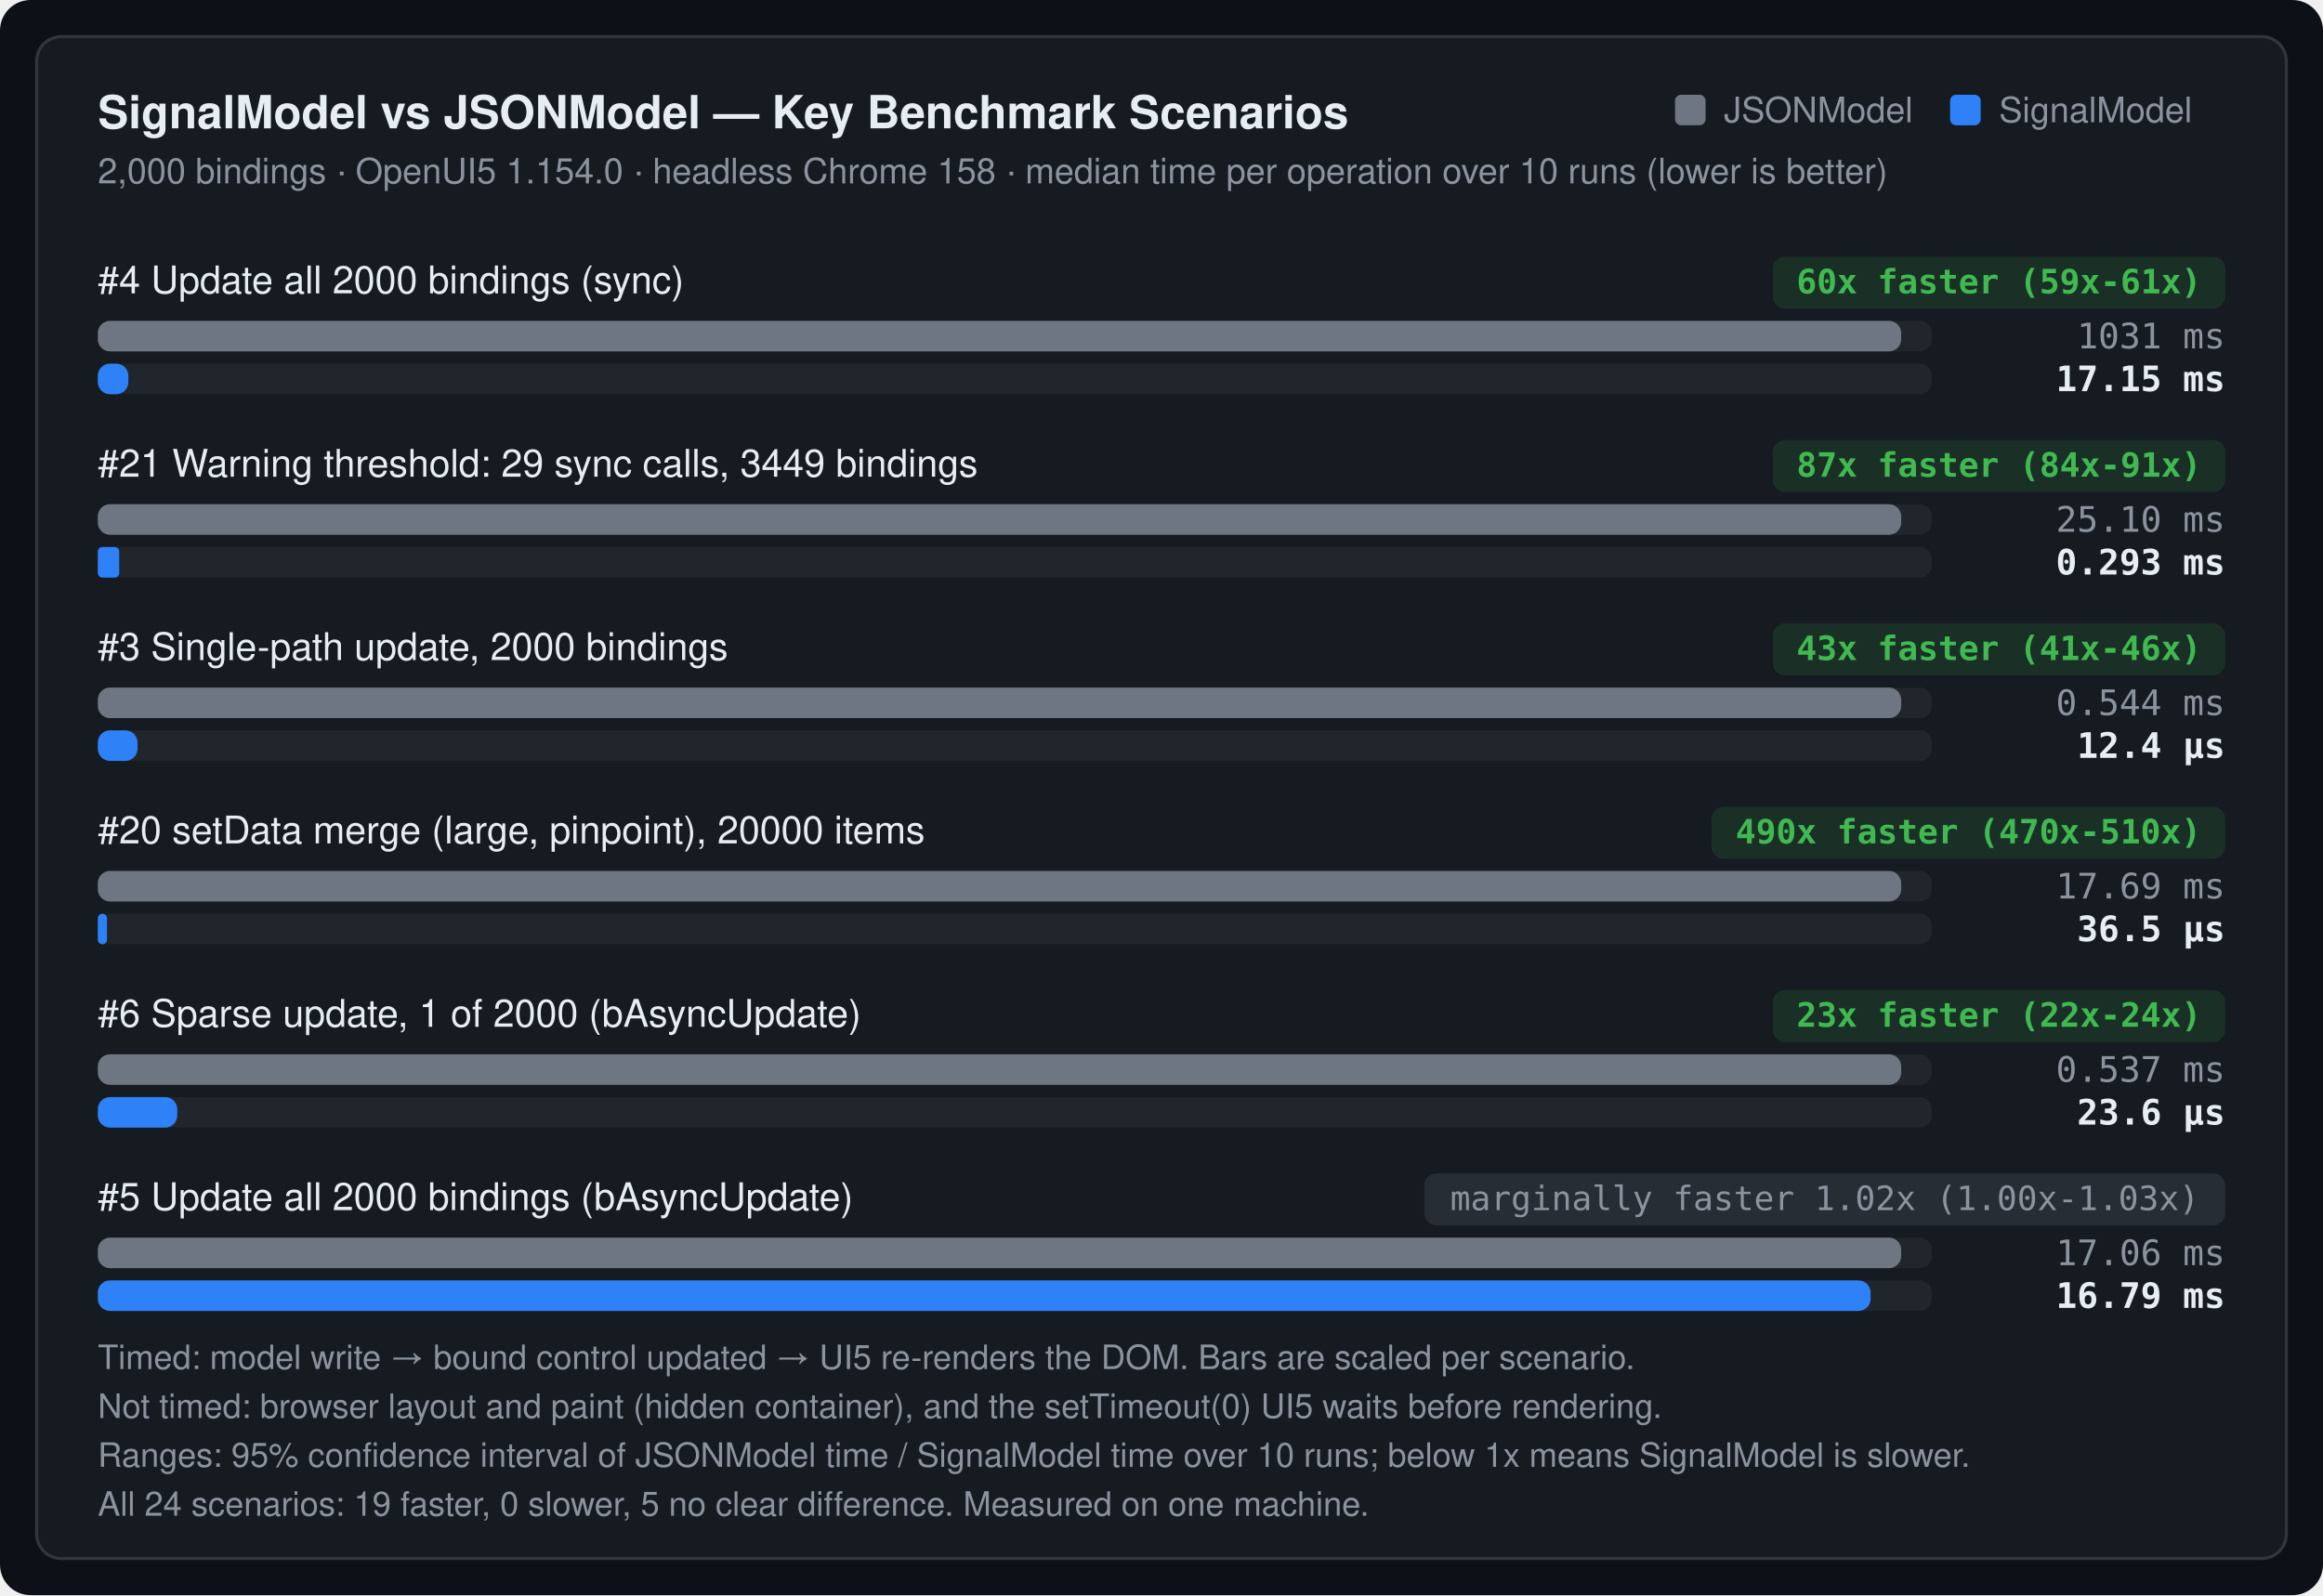
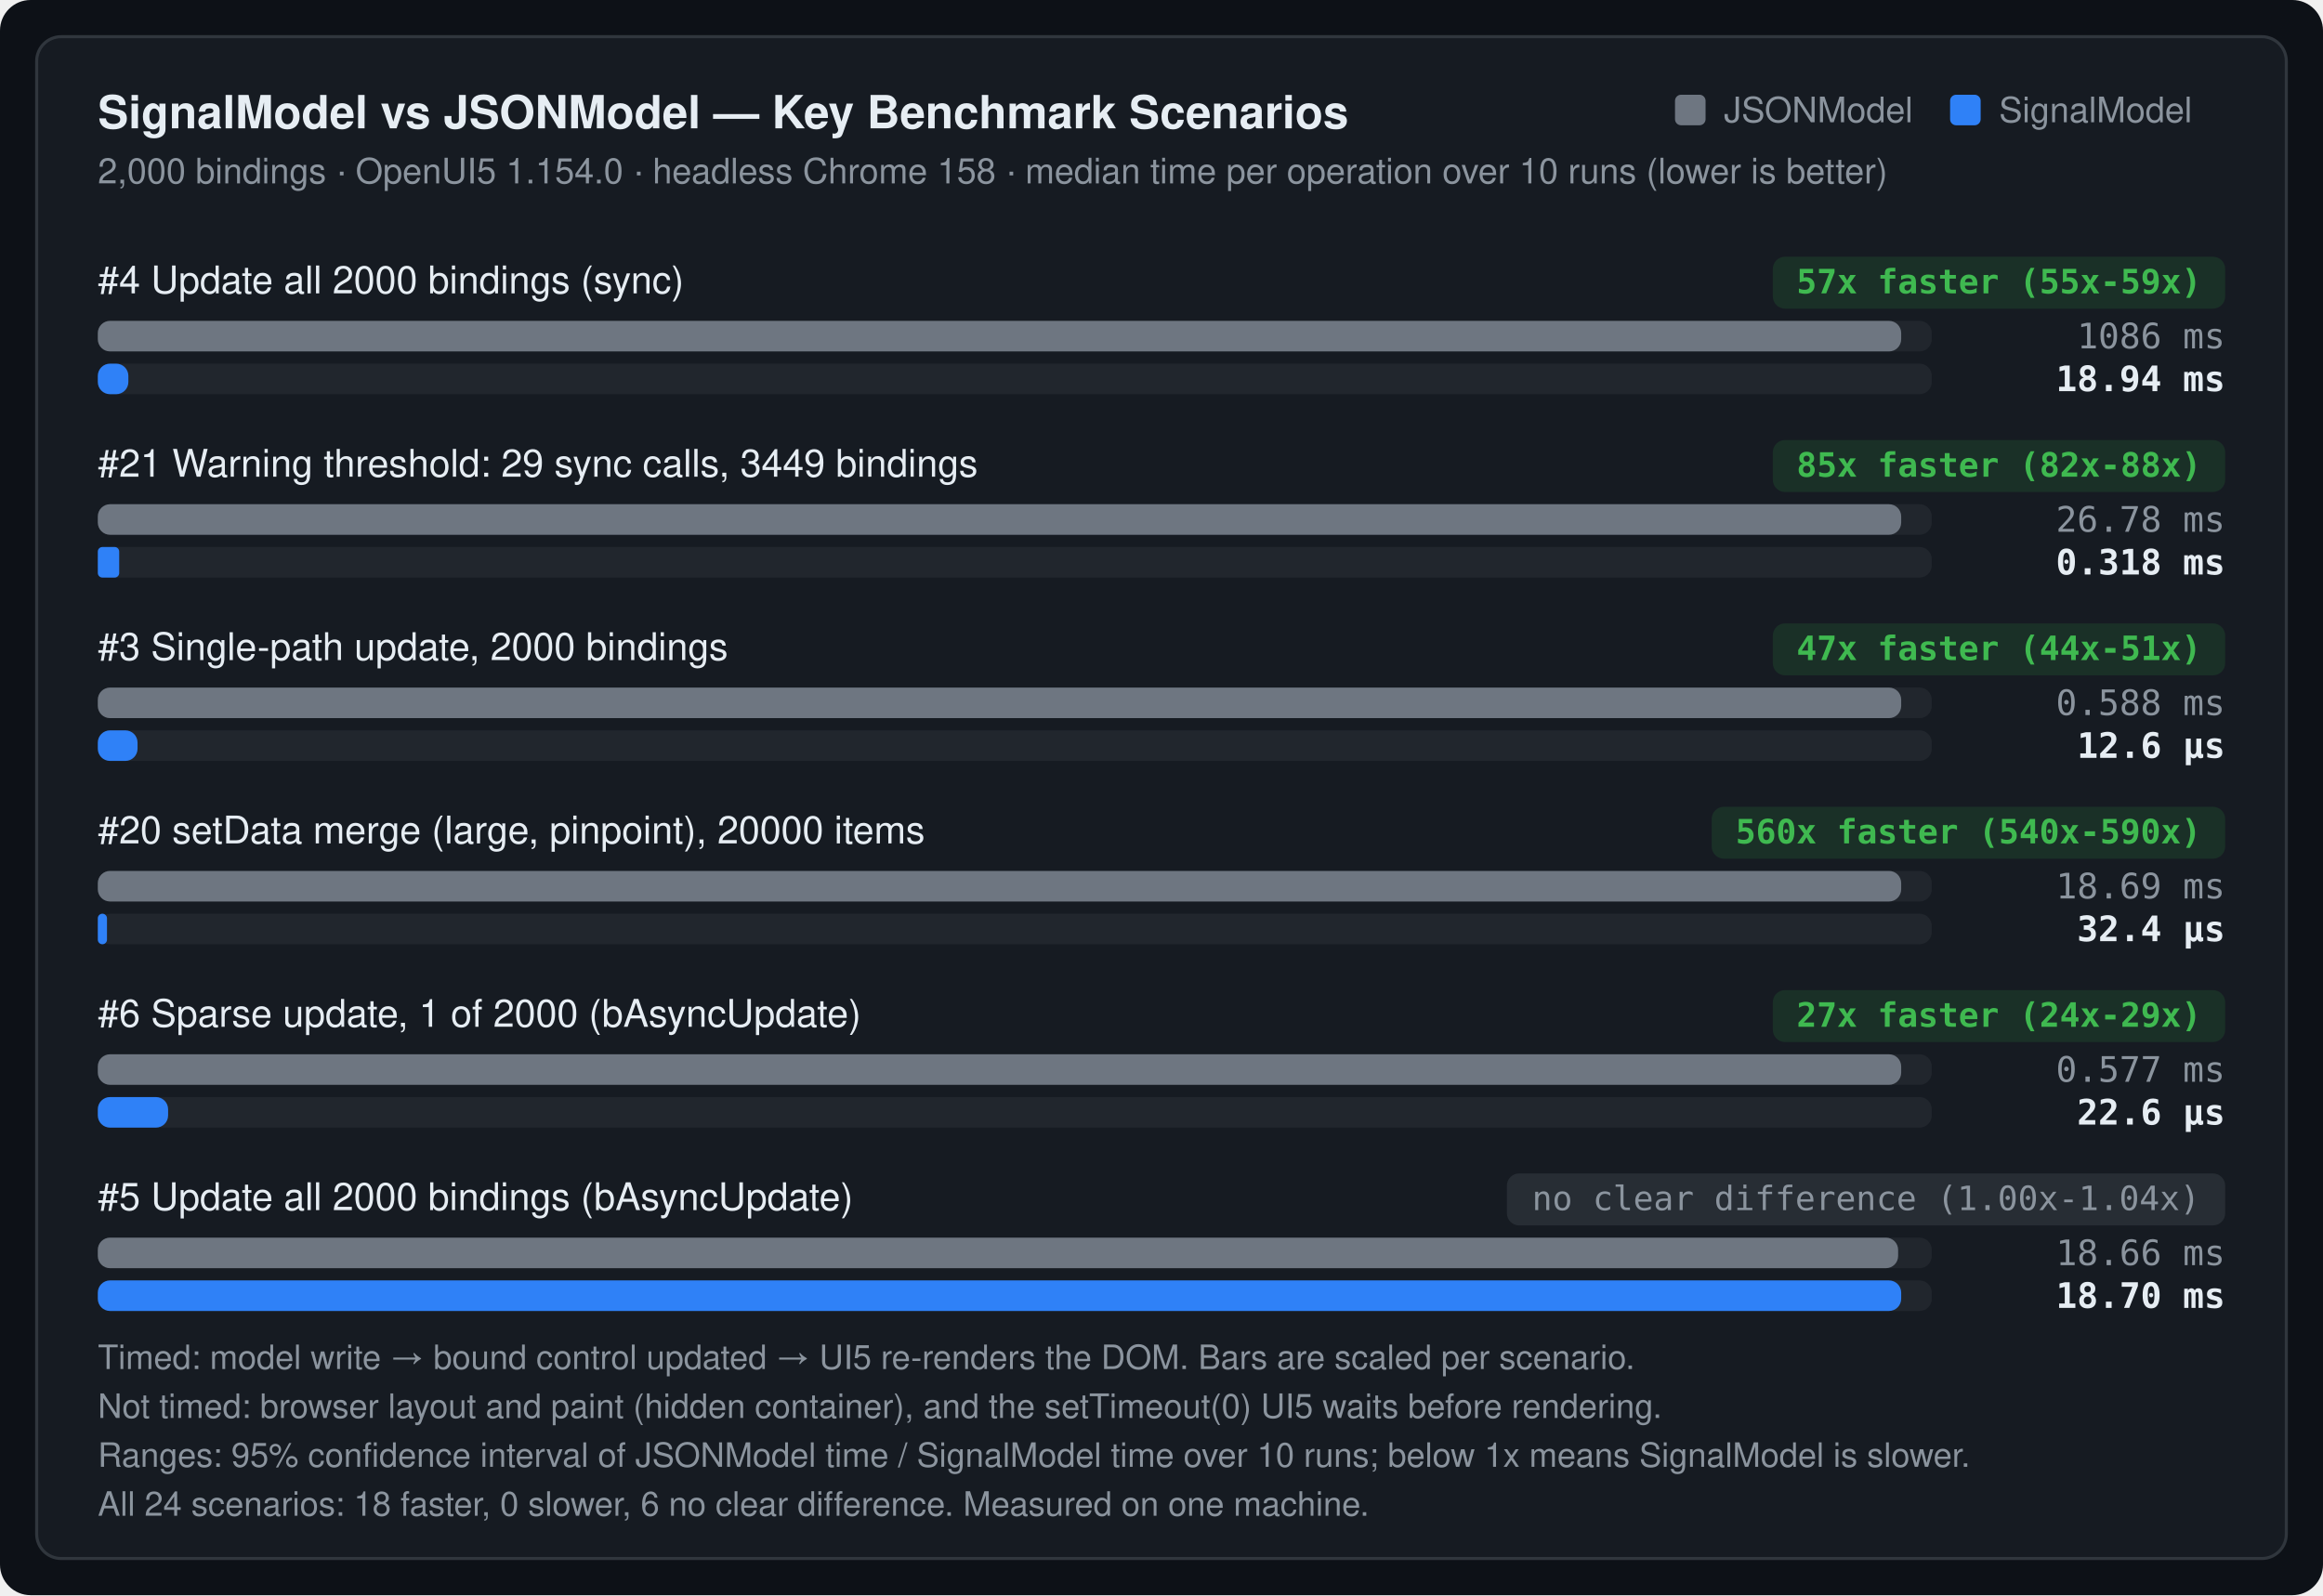
<svg xmlns="http://www.w3.org/2000/svg" viewBox="0 0 760 522" width="760" height="522" role="img" aria-labelledby="title desc">
  <style>
    .bg { fill: #0d1117; }
    .card { fill: #161b22; stroke: #30363d; stroke-width: 1; }
    .track { fill: #21262d; }
    .title { font: 600 15px -apple-system, BlinkMacSystemFont, "Segoe UI", Helvetica, Arial, sans-serif; fill: #e6edf3; }
    .sub { font: 400 11.5px -apple-system, BlinkMacSystemFont, "Segoe UI", Helvetica, Arial, sans-serif; fill: #8b949e; }
    .label { font: 500 12.5px -apple-system, BlinkMacSystemFont, "Segoe UI", Helvetica, Arial, sans-serif; fill: #e6edf3; }
    .val { font: 400 11.5px ui-monospace, SFMono-Regular, Menlo, Consolas, monospace; fill: #8b949e; }
    .val-sig { font: 600 11.5px ui-monospace, SFMono-Regular, Menlo, Consolas, monospace; fill: #e6edf3; }
    .badge-bg { fill: rgba(46, 160, 67, 0.16); }
    .badge-txt { font: 600 11px ui-monospace, SFMono-Regular, Menlo, Consolas, monospace; fill: #3fb950; }
    .badge-eq-bg { fill: rgba(139, 148, 158, 0.15); }
    .badge-eq-txt { font: 500 11px ui-monospace, SFMono-Regular, Menlo, Consolas, monospace; fill: #8b949e; }
    .bar-json { fill: #6e7681; }
    .bar-sig { fill: #2f81f7; }
    .foot { font: 400 11px -apple-system, BlinkMacSystemFont, "Segoe UI", Helvetica, Arial, sans-serif; fill: #8b949e; }
    @media (prefers-color-scheme: light) {
      .bg { fill: #ffffff; }
      .card { fill: #f6f8fa; stroke: #d0d7de; }
      .track { fill: #eaeef2; }
      .title { fill: #1f2328; }
      .sub { fill: #656d76; }
      .label { fill: #1f2328; }
      .val { fill: #656d76; }
      .val-sig { fill: #1f2328; }
      .badge-bg { fill: rgba(26, 127, 55, 0.12); }
      .badge-txt { fill: #1a7f37; }
      .badge-eq-bg { fill: rgba(101, 109, 118, 0.12); }
      .badge-eq-txt { fill: #656d76; }
      .bar-json { fill: #8c959f; }
      .bar-sig { fill: #0969da; }
      .foot { fill: #656d76; }
    }
  </style>
  <rect class="bg" width="760" height="522" rx="10" />
  <rect class="card" x="12" y="12" width="736" height="498" rx="8" />
  <text class="title" x="32" y="42">SignalModel vs JSONModel — Key Benchmark Scenarios</text>
  <text class="sub" x="32" y="60">2,000 bindings · OpenUI5 1.154.0 · headless Chrome 158 · median time per operation over 10 runs (lower is better)</text>
  <rect class="bar-json" x="548" y="31" width="10" height="10" rx="2" />
  <text class="sub" x="564" y="40">JSONModel</text>
  <rect class="bar-sig" x="638" y="31" width="10" height="10" rx="2" />
  <text class="sub" x="654" y="40">SignalModel</text>
  <g transform="translate(32, 84)">
    <text class="label" x="0" y="12">#4 Update all 2000 bindings (sync)</text>
    <rect class="badge-bg" x="548" y="0" width="148" height="17" rx="4" />
-     <text class="badge-txt" x="622" y="12" text-anchor="middle">60x faster (59x-61x)</text>
+     <text class="badge-txt" x="622" y="12" text-anchor="middle">57x faster (55x-59x)</text>
    <rect class="track" x="0" y="21" width="600" height="10" rx="4" />
    <rect class="bar-json" x="0" y="21" width="590" height="10" rx="4" />
-     <text class="val" x="696" y="30" text-anchor="end">1031 ms</text>
+     <text class="val" x="696" y="30" text-anchor="end">1086 ms</text>
    <rect class="track" x="0" y="35" width="600" height="10" rx="4" />
    <rect class="bar-sig" x="0" y="35" width="10" height="10" rx="4" />
-     <text class="val-sig" x="696" y="44" text-anchor="end">17.15 ms</text>
+     <text class="val-sig" x="696" y="44" text-anchor="end">18.94 ms</text>
  </g>
  <g transform="translate(32, 144)">
    <text class="label" x="0" y="12">#21 Warning threshold: 29 sync calls, 3449 bindings</text>
    <rect class="badge-bg" x="548" y="0" width="148" height="17" rx="4" />
-     <text class="badge-txt" x="622" y="12" text-anchor="middle">87x faster (84x-91x)</text>
+     <text class="badge-txt" x="622" y="12" text-anchor="middle">85x faster (82x-88x)</text>
    <rect class="track" x="0" y="21" width="600" height="10" rx="4" />
    <rect class="bar-json" x="0" y="21" width="590" height="10" rx="4" />
-     <text class="val" x="696" y="30" text-anchor="end">25.10 ms</text>
+     <text class="val" x="696" y="30" text-anchor="end">26.78 ms</text>
    <rect class="track" x="0" y="35" width="600" height="10" rx="4" />
    <rect class="bar-sig" x="0" y="35" width="7" height="10" rx="1.5" />
-     <text class="val-sig" x="696" y="44" text-anchor="end">0.293 ms</text>
+     <text class="val-sig" x="696" y="44" text-anchor="end">0.318 ms</text>
  </g>
  <g transform="translate(32, 204)">
    <text class="label" x="0" y="12">#3 Single-path update, 2000 bindings</text>
    <rect class="badge-bg" x="548" y="0" width="148" height="17" rx="4" />
-     <text class="badge-txt" x="622" y="12" text-anchor="middle">43x faster (41x-46x)</text>
+     <text class="badge-txt" x="622" y="12" text-anchor="middle">47x faster (44x-51x)</text>
    <rect class="track" x="0" y="21" width="600" height="10" rx="4" />
    <rect class="bar-json" x="0" y="21" width="590" height="10" rx="4" />
-     <text class="val" x="696" y="30" text-anchor="end">0.544 ms</text>
+     <text class="val" x="696" y="30" text-anchor="end">0.588 ms</text>
    <rect class="track" x="0" y="35" width="600" height="10" rx="4" />
    <rect class="bar-sig" x="0" y="35" width="13" height="10" rx="4" />
-     <text class="val-sig" x="696" y="44" text-anchor="end">12.4 µs</text>
+     <text class="val-sig" x="696" y="44" text-anchor="end">12.6 µs</text>
  </g>
  <g transform="translate(32, 264)">
    <text class="label" x="0" y="12">#20 setData merge (large, pinpoint), 20000 items</text>
    <rect class="badge-bg" x="528" y="0" width="168" height="17" rx="4" />
-     <text class="badge-txt" x="612" y="12" text-anchor="middle">490x faster (470x-510x)</text>
+     <text class="badge-txt" x="612" y="12" text-anchor="middle">560x faster (540x-590x)</text>
    <rect class="track" x="0" y="21" width="600" height="10" rx="4" />
    <rect class="bar-json" x="0" y="21" width="590" height="10" rx="4" />
-     <text class="val" x="696" y="30" text-anchor="end">17.69 ms</text>
+     <text class="val" x="696" y="30" text-anchor="end">18.69 ms</text>
    <rect class="track" x="0" y="35" width="600" height="10" rx="4" />
    <rect class="bar-sig" x="0" y="35" width="3" height="10" rx="1.5" />
-     <text class="val-sig" x="696" y="44" text-anchor="end">36.5 µs</text>
+     <text class="val-sig" x="696" y="44" text-anchor="end">32.4 µs</text>
  </g>
  <g transform="translate(32, 324)">
    <text class="label" x="0" y="12">#6 Sparse update, 1 of 2000 (bAsyncUpdate)</text>
    <rect class="badge-bg" x="548" y="0" width="148" height="17" rx="4" />
-     <text class="badge-txt" x="622" y="12" text-anchor="middle">23x faster (22x-24x)</text>
+     <text class="badge-txt" x="622" y="12" text-anchor="middle">27x faster (24x-29x)</text>
    <rect class="track" x="0" y="21" width="600" height="10" rx="4" />
    <rect class="bar-json" x="0" y="21" width="590" height="10" rx="4" />
-     <text class="val" x="696" y="30" text-anchor="end">0.537 ms</text>
+     <text class="val" x="696" y="30" text-anchor="end">0.577 ms</text>
    <rect class="track" x="0" y="35" width="600" height="10" rx="4" />
-     <rect class="bar-sig" x="0" y="35" width="26" height="10" rx="4" />
-     <text class="val-sig" x="696" y="44" text-anchor="end">23.6 µs</text>
+     <rect class="bar-sig" x="0" y="35" width="23" height="10" rx="4" />
+     <text class="val-sig" x="696" y="44" text-anchor="end">22.6 µs</text>
  </g>
  <g transform="translate(32, 384)">
    <text class="label" x="0" y="12">#5 Update all 2000 bindings (bAsyncUpdate)</text>
-     <rect class="badge-eq-bg" x="434" y="0" width="262" height="17" rx="4" />
-     <text class="badge-eq-txt" x="565" y="12" text-anchor="middle">marginally faster 1.02x (1.00x-1.03x)</text>
+     <rect class="badge-eq-bg" x="461" y="0" width="235" height="17" rx="4" />
+     <text class="badge-eq-txt" x="578.5" y="12" text-anchor="middle">no clear difference (1.00x-1.04x)</text>
    <rect class="track" x="0" y="21" width="600" height="10" rx="4" />
-     <rect class="bar-json" x="0" y="21" width="590" height="10" rx="4" />
-     <text class="val" x="696" y="30" text-anchor="end">17.06 ms</text>
+     <rect class="bar-json" x="0" y="21" width="589" height="10" rx="4" />
+     <text class="val" x="696" y="30" text-anchor="end">18.66 ms</text>
    <rect class="track" x="0" y="35" width="600" height="10" rx="4" />
-     <rect class="bar-sig" x="0" y="35" width="580" height="10" rx="4" />
-     <text class="val-sig" x="696" y="44" text-anchor="end">16.79 ms</text>
+     <rect class="bar-sig" x="0" y="35" width="590" height="10" rx="4" />
+     <text class="val-sig" x="696" y="44" text-anchor="end">18.70 ms</text>
  </g>
  <text class="foot" x="32" y="448">Timed: model write → bound control updated → UI5 re-renders the DOM. Bars are scaled per scenario.</text>
  <text class="foot" x="32" y="464">Not timed: browser layout and paint (hidden container), and the setTimeout(0) UI5 waits before rendering.</text>
  <text class="foot" x="32" y="480">Ranges: 95% confidence interval of JSONModel time / SignalModel time over 10 runs; below 1x means SignalModel is slower.</text>
-   <text class="foot" x="32" y="496">All 24 scenarios: 19 faster, 0 slower, 5 no clear difference. Measured on one machine.</text>
+   <text class="foot" x="32" y="496">All 24 scenarios: 18 faster, 0 slower, 6 no clear difference. Measured on one machine.</text>
</svg>
